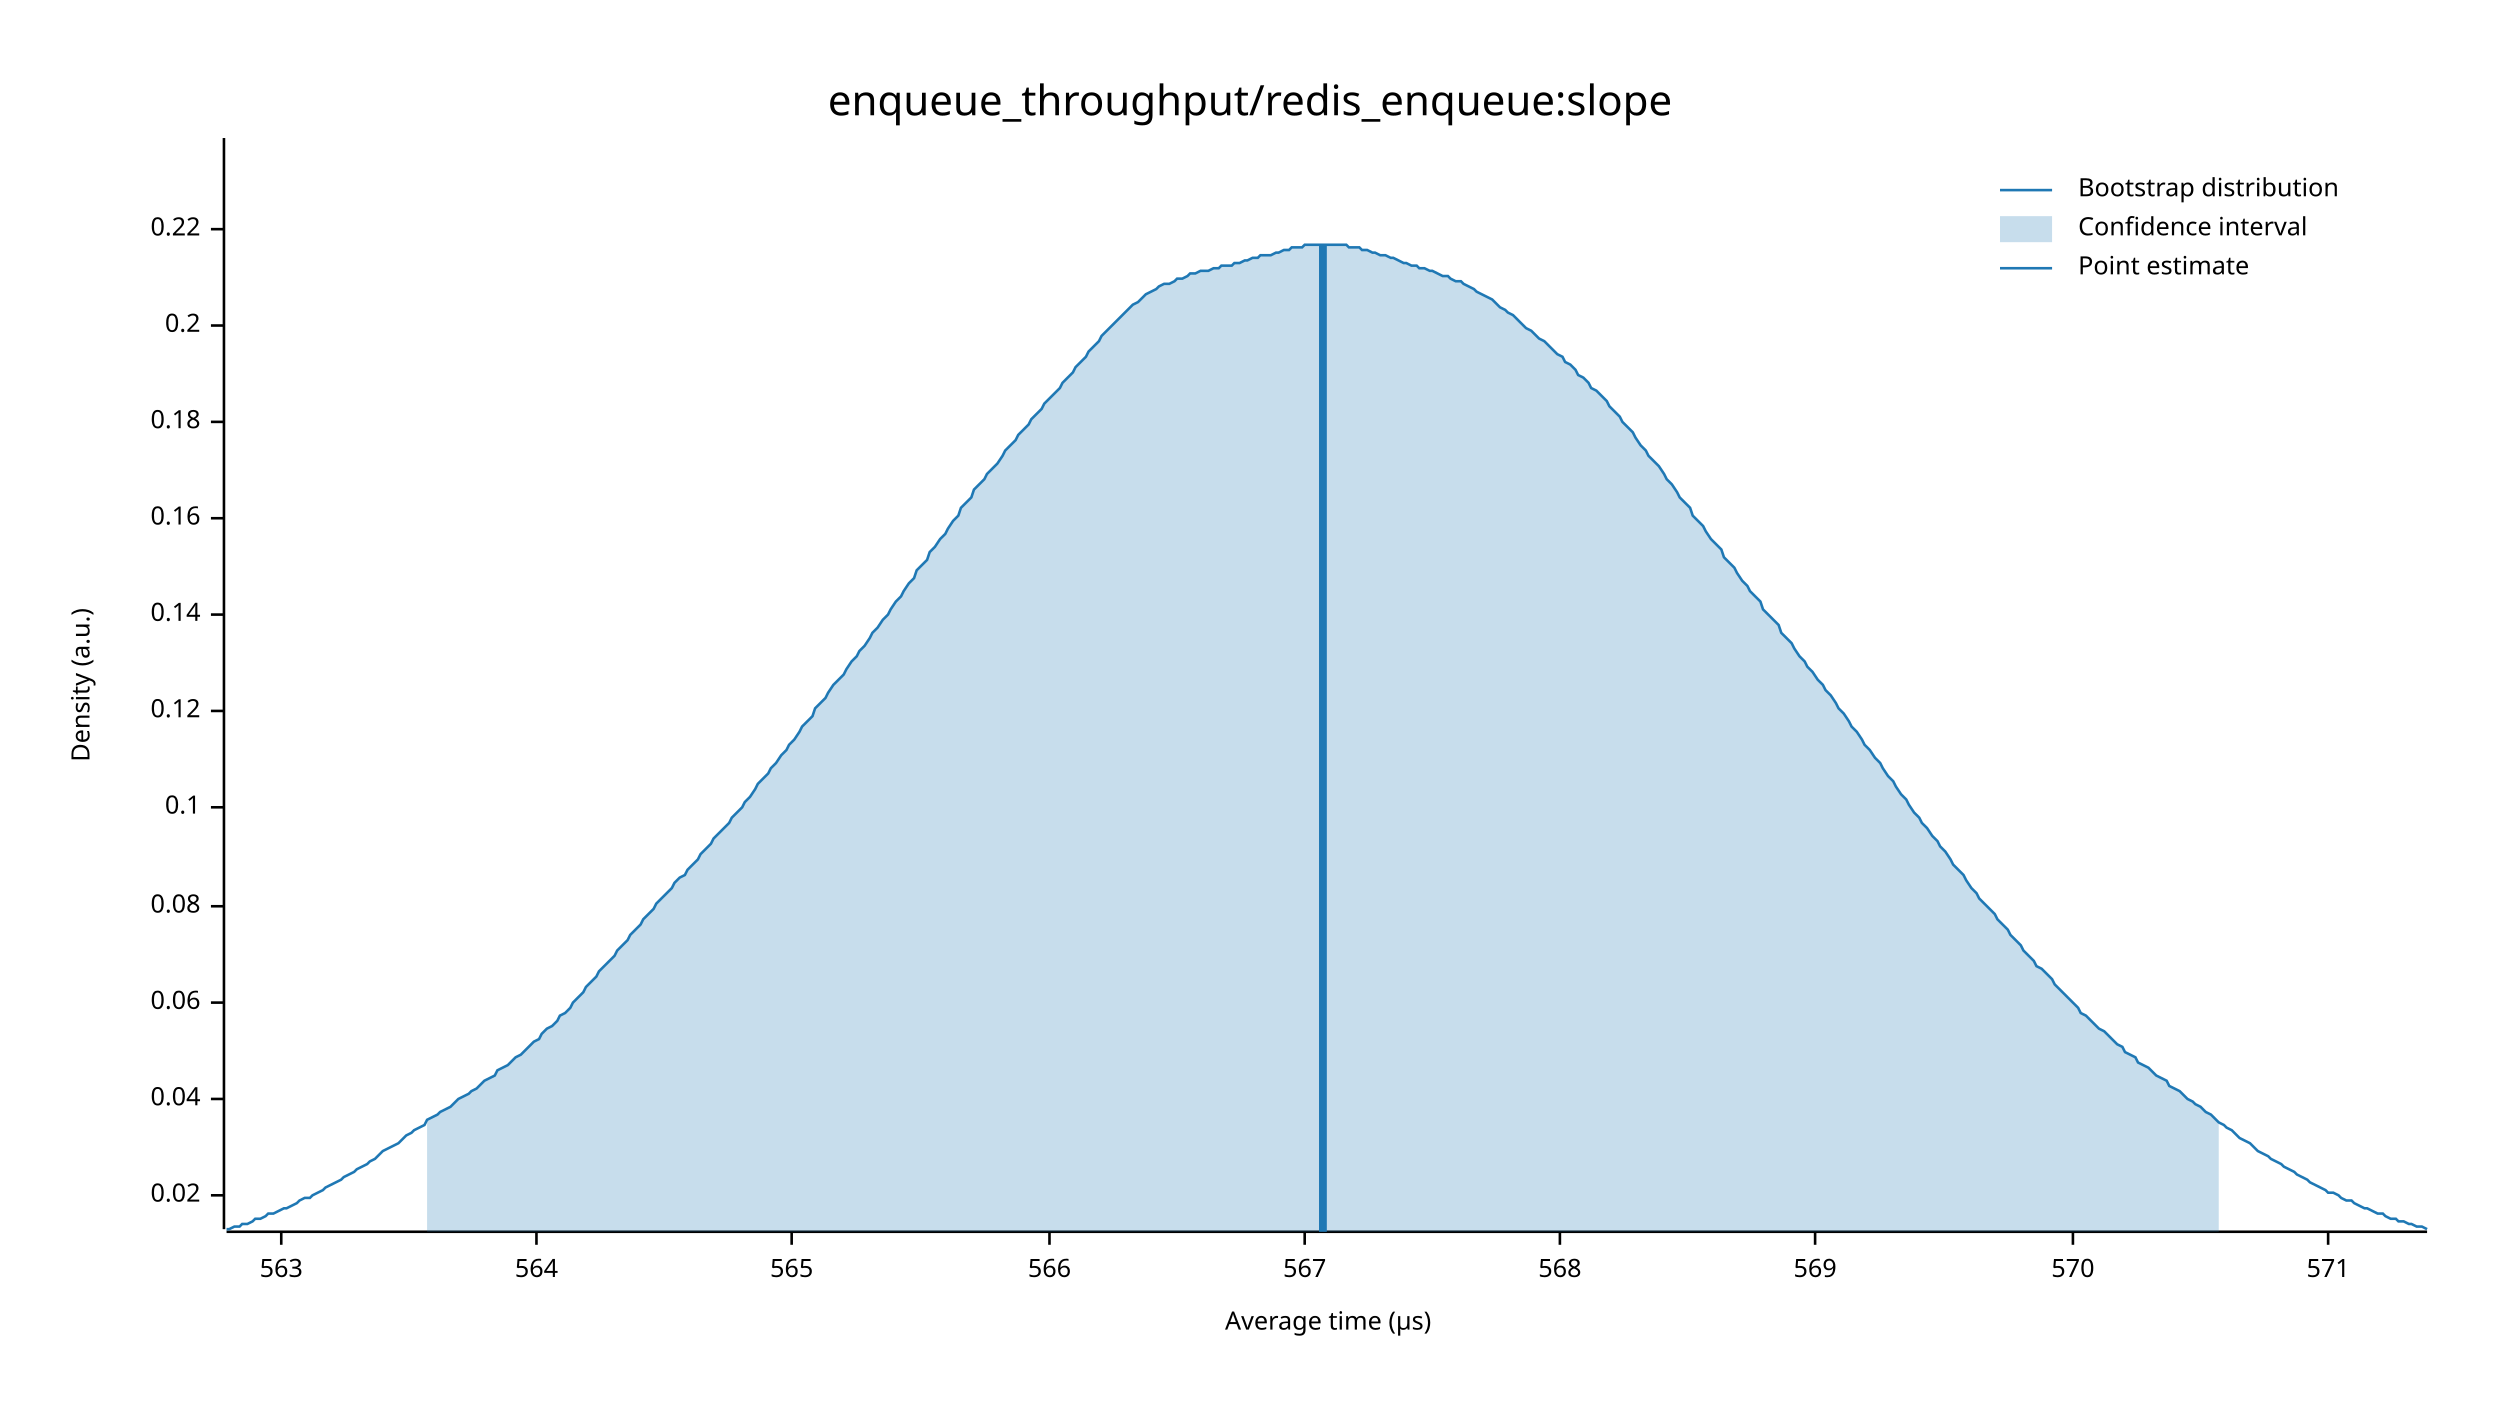
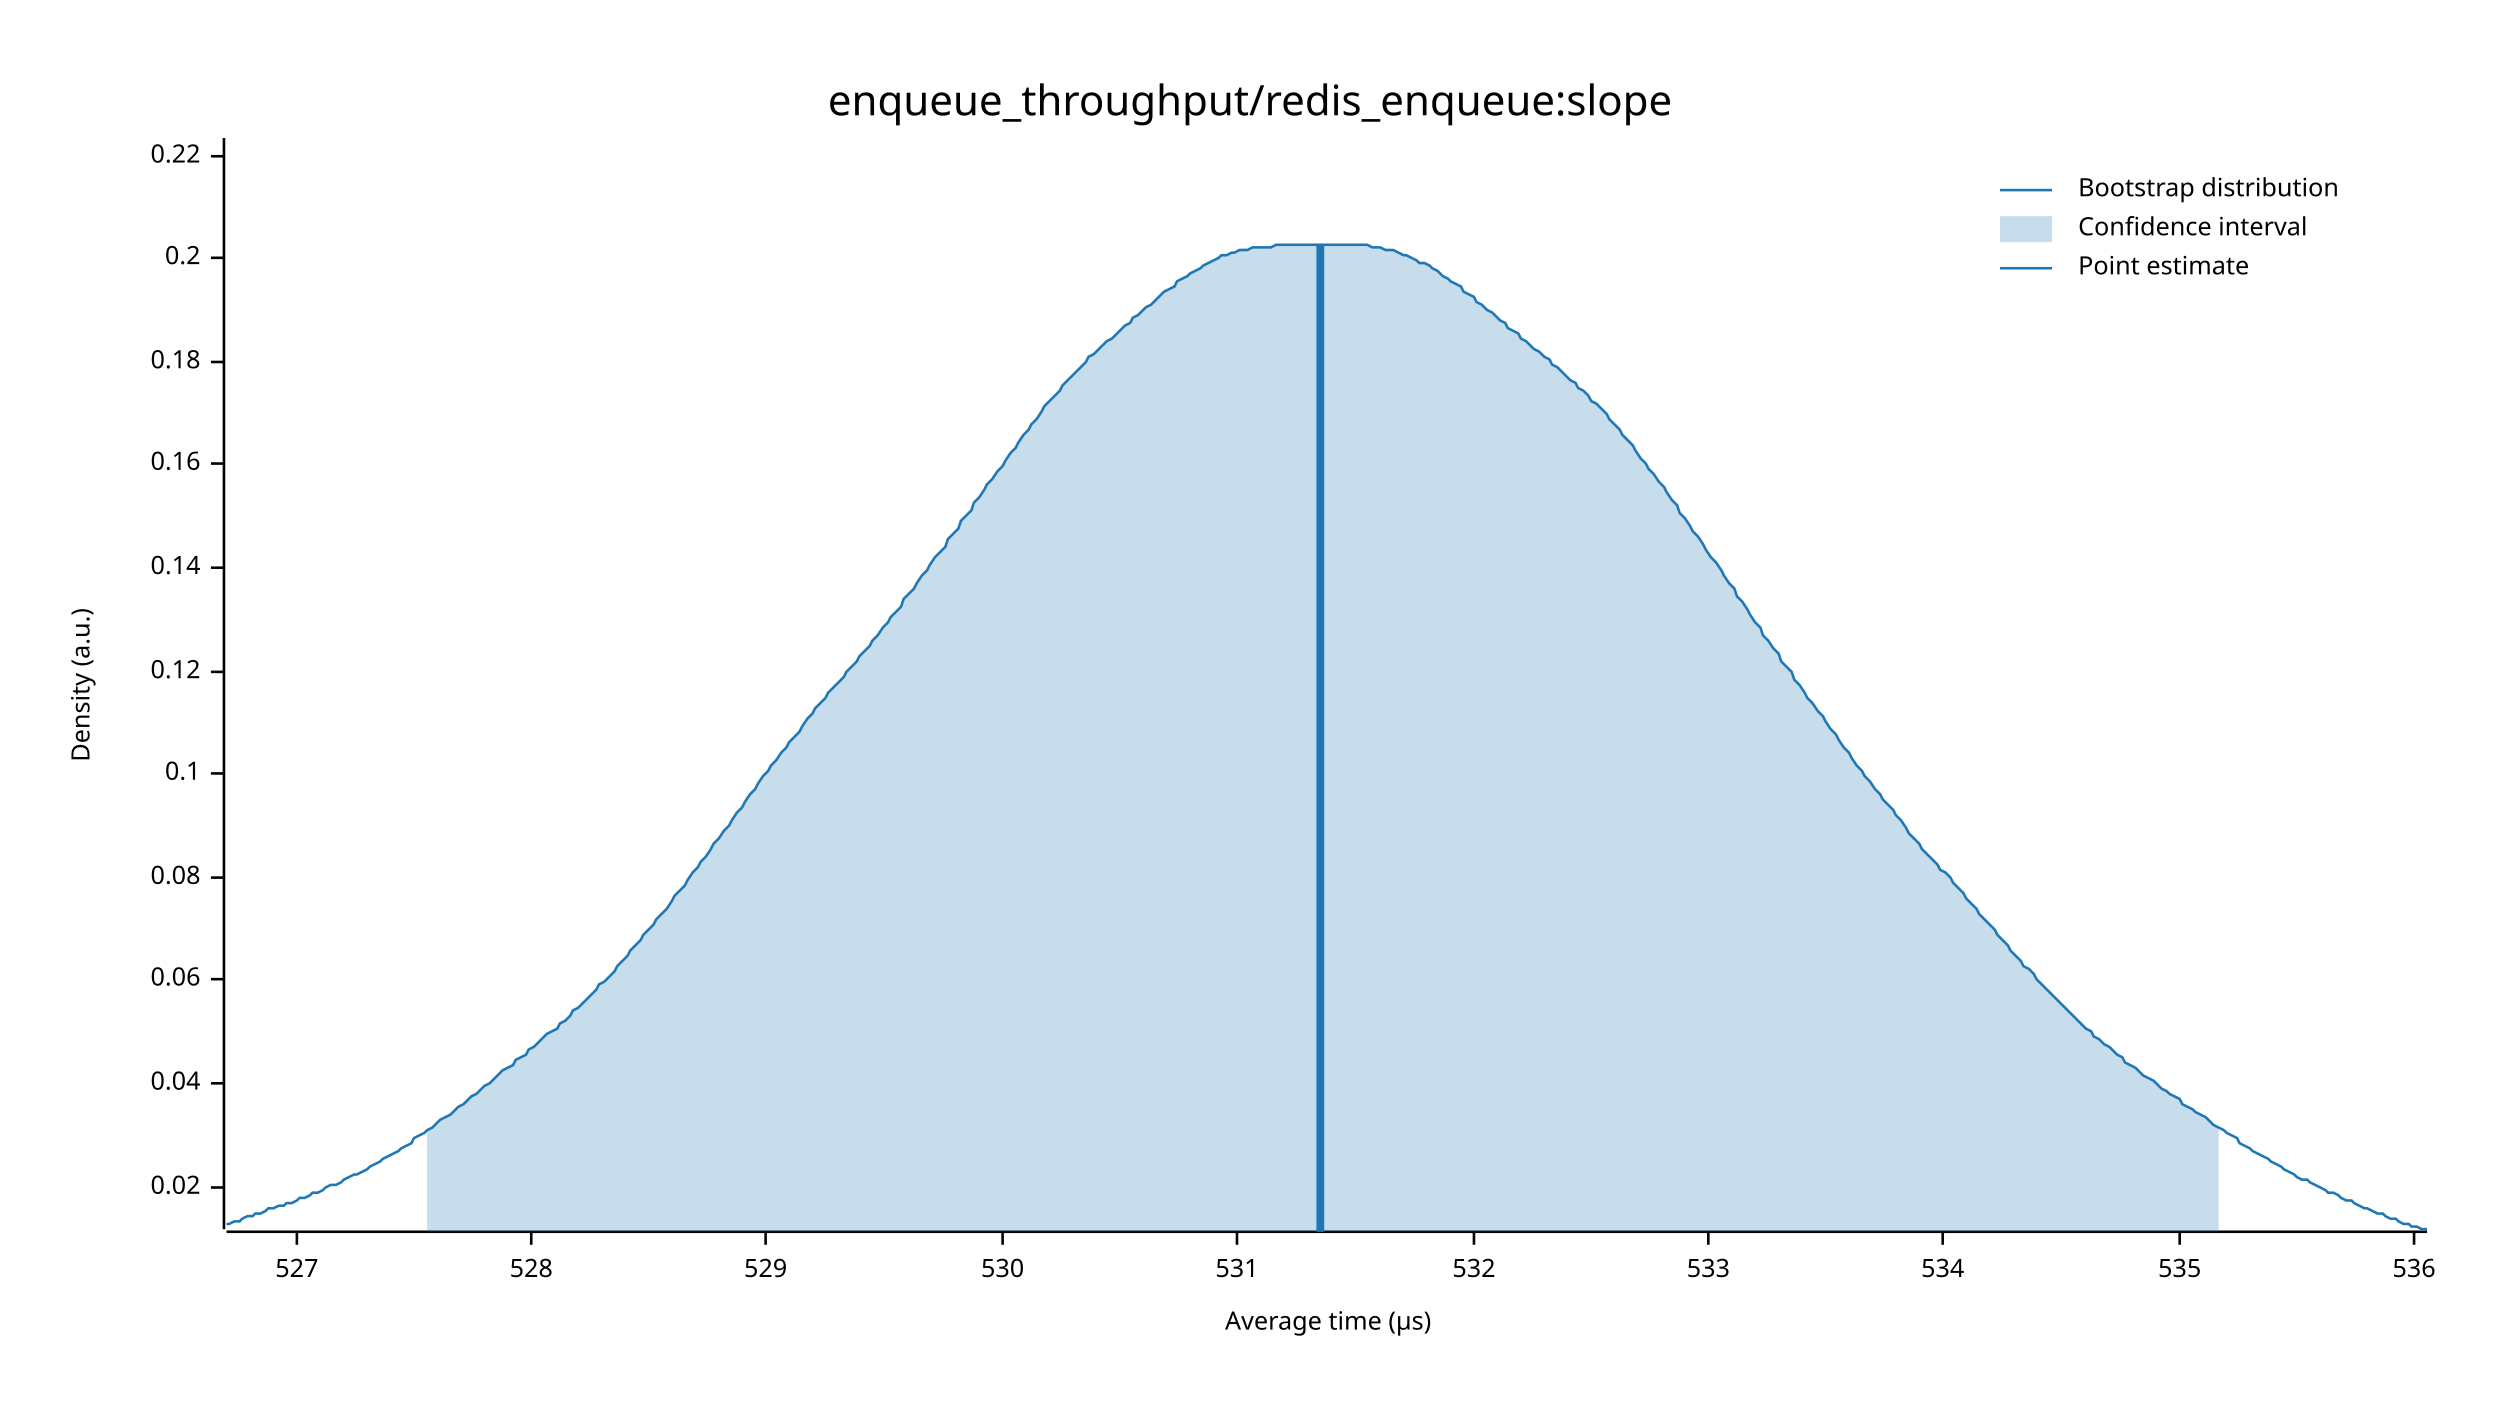
<svg xmlns="http://www.w3.org/2000/svg" width="960" height="540" viewBox="0 0 960 540">
  <text x="480" y="32" dy="0.76em" text-anchor="middle" font-family="sans-serif" font-size="16.129" opacity="1" fill="#000000">
enqueue_throughput/redis_enqueue:slope
</text>
  <text x="27" y="263" dy="0.76em" text-anchor="middle" font-family="sans-serif" font-size="9.677" opacity="1" fill="#000000" transform="rotate(270, 27, 263)">
Density (a.u.)
</text>
  <text x="510" y="513" dy="-0.5ex" text-anchor="middle" font-family="sans-serif" font-size="9.677" opacity="1" fill="#000000">
Average time (µs)
</text>
  <polyline fill="none" opacity="1" stroke="#000000" stroke-width="1" points="86,53 86,472 " />
-   <text x="77" y="459" dy="0.5ex" text-anchor="end" font-family="sans-serif" font-size="9.677" opacity="1" fill="#000000">
+   <text x="77" y="456" dy="0.5ex" text-anchor="end" font-family="sans-serif" font-size="9.677" opacity="1" fill="#000000">
0.02
</text>
-   <polyline fill="none" opacity="1" stroke="#000000" stroke-width="1" points="81,459 86,459 " />
-   <text x="77" y="422" dy="0.5ex" text-anchor="end" font-family="sans-serif" font-size="9.677" opacity="1" fill="#000000">
+   <polyline fill="none" opacity="1" stroke="#000000" stroke-width="1" points="81,456 86,456 " />
+   <text x="77" y="416" dy="0.5ex" text-anchor="end" font-family="sans-serif" font-size="9.677" opacity="1" fill="#000000">
0.04
</text>
-   <polyline fill="none" opacity="1" stroke="#000000" stroke-width="1" points="81,422 86,422 " />
-   <text x="77" y="385" dy="0.5ex" text-anchor="end" font-family="sans-serif" font-size="9.677" opacity="1" fill="#000000">
+   <polyline fill="none" opacity="1" stroke="#000000" stroke-width="1" points="81,416 86,416 " />
+   <text x="77" y="376" dy="0.5ex" text-anchor="end" font-family="sans-serif" font-size="9.677" opacity="1" fill="#000000">
0.06
</text>
-   <polyline fill="none" opacity="1" stroke="#000000" stroke-width="1" points="81,385 86,385 " />
-   <text x="77" y="348" dy="0.5ex" text-anchor="end" font-family="sans-serif" font-size="9.677" opacity="1" fill="#000000">
+   <polyline fill="none" opacity="1" stroke="#000000" stroke-width="1" points="81,376 86,376 " />
+   <text x="77" y="337" dy="0.5ex" text-anchor="end" font-family="sans-serif" font-size="9.677" opacity="1" fill="#000000">
0.08
</text>
-   <polyline fill="none" opacity="1" stroke="#000000" stroke-width="1" points="81,348 86,348 " />
-   <text x="77" y="310" dy="0.5ex" text-anchor="end" font-family="sans-serif" font-size="9.677" opacity="1" fill="#000000">
+   <polyline fill="none" opacity="1" stroke="#000000" stroke-width="1" points="81,337 86,337 " />
+   <text x="77" y="297" dy="0.5ex" text-anchor="end" font-family="sans-serif" font-size="9.677" opacity="1" fill="#000000">
0.1
</text>
-   <polyline fill="none" opacity="1" stroke="#000000" stroke-width="1" points="81,310 86,310 " />
-   <text x="77" y="273" dy="0.5ex" text-anchor="end" font-family="sans-serif" font-size="9.677" opacity="1" fill="#000000">
+   <polyline fill="none" opacity="1" stroke="#000000" stroke-width="1" points="81,297 86,297 " />
+   <text x="77" y="258" dy="0.5ex" text-anchor="end" font-family="sans-serif" font-size="9.677" opacity="1" fill="#000000">
0.12
</text>
-   <polyline fill="none" opacity="1" stroke="#000000" stroke-width="1" points="81,273 86,273 " />
-   <text x="77" y="236" dy="0.5ex" text-anchor="end" font-family="sans-serif" font-size="9.677" opacity="1" fill="#000000">
+   <polyline fill="none" opacity="1" stroke="#000000" stroke-width="1" points="81,258 86,258 " />
+   <text x="77" y="218" dy="0.5ex" text-anchor="end" font-family="sans-serif" font-size="9.677" opacity="1" fill="#000000">
0.14
</text>
-   <polyline fill="none" opacity="1" stroke="#000000" stroke-width="1" points="81,236 86,236 " />
-   <text x="77" y="199" dy="0.5ex" text-anchor="end" font-family="sans-serif" font-size="9.677" opacity="1" fill="#000000">
+   <polyline fill="none" opacity="1" stroke="#000000" stroke-width="1" points="81,218 86,218 " />
+   <text x="77" y="178" dy="0.5ex" text-anchor="end" font-family="sans-serif" font-size="9.677" opacity="1" fill="#000000">
0.16
</text>
-   <polyline fill="none" opacity="1" stroke="#000000" stroke-width="1" points="81,199 86,199 " />
-   <text x="77" y="162" dy="0.5ex" text-anchor="end" font-family="sans-serif" font-size="9.677" opacity="1" fill="#000000">
+   <polyline fill="none" opacity="1" stroke="#000000" stroke-width="1" points="81,178 86,178 " />
+   <text x="77" y="139" dy="0.5ex" text-anchor="end" font-family="sans-serif" font-size="9.677" opacity="1" fill="#000000">
0.18
</text>
-   <polyline fill="none" opacity="1" stroke="#000000" stroke-width="1" points="81,162 86,162 " />
-   <text x="77" y="125" dy="0.5ex" text-anchor="end" font-family="sans-serif" font-size="9.677" opacity="1" fill="#000000">
+   <polyline fill="none" opacity="1" stroke="#000000" stroke-width="1" points="81,139 86,139 " />
+   <text x="77" y="99" dy="0.5ex" text-anchor="end" font-family="sans-serif" font-size="9.677" opacity="1" fill="#000000">
0.2
</text>
-   <polyline fill="none" opacity="1" stroke="#000000" stroke-width="1" points="81,125 86,125 " />
-   <text x="77" y="88" dy="0.5ex" text-anchor="end" font-family="sans-serif" font-size="9.677" opacity="1" fill="#000000">
+   <polyline fill="none" opacity="1" stroke="#000000" stroke-width="1" points="81,99 86,99 " />
+   <text x="77" y="60" dy="0.5ex" text-anchor="end" font-family="sans-serif" font-size="9.677" opacity="1" fill="#000000">
0.22
</text>
-   <polyline fill="none" opacity="1" stroke="#000000" stroke-width="1" points="81,88 86,88 " />
+   <polyline fill="none" opacity="1" stroke="#000000" stroke-width="1" points="81,60 86,60 " />
  <polyline fill="none" opacity="1" stroke="#000000" stroke-width="1" points="87,473 932,473 " />
-   <text x="108" y="483" dy="0.76em" text-anchor="middle" font-family="sans-serif" font-size="9.677" opacity="1" fill="#000000">
- 563
+   <text x="114" y="483" dy="0.76em" text-anchor="middle" font-family="sans-serif" font-size="9.677" opacity="1" fill="#000000">
+ 527
</text>
-   <polyline fill="none" opacity="1" stroke="#000000" stroke-width="1" points="108,473 108,478 " />
-   <text x="206" y="483" dy="0.76em" text-anchor="middle" font-family="sans-serif" font-size="9.677" opacity="1" fill="#000000">
- 564
+   <polyline fill="none" opacity="1" stroke="#000000" stroke-width="1" points="114,473 114,478 " />
+   <text x="204" y="483" dy="0.76em" text-anchor="middle" font-family="sans-serif" font-size="9.677" opacity="1" fill="#000000">
+ 528
</text>
-   <polyline fill="none" opacity="1" stroke="#000000" stroke-width="1" points="206,473 206,478 " />
-   <text x="304" y="483" dy="0.76em" text-anchor="middle" font-family="sans-serif" font-size="9.677" opacity="1" fill="#000000">
- 565
+   <polyline fill="none" opacity="1" stroke="#000000" stroke-width="1" points="204,473 204,478 " />
+   <text x="294" y="483" dy="0.76em" text-anchor="middle" font-family="sans-serif" font-size="9.677" opacity="1" fill="#000000">
+ 529
</text>
-   <polyline fill="none" opacity="1" stroke="#000000" stroke-width="1" points="304,473 304,478 " />
-   <text x="403" y="483" dy="0.76em" text-anchor="middle" font-family="sans-serif" font-size="9.677" opacity="1" fill="#000000">
- 566
+   <polyline fill="none" opacity="1" stroke="#000000" stroke-width="1" points="294,473 294,478 " />
+   <text x="385" y="483" dy="0.76em" text-anchor="middle" font-family="sans-serif" font-size="9.677" opacity="1" fill="#000000">
+ 530
</text>
-   <polyline fill="none" opacity="1" stroke="#000000" stroke-width="1" points="403,473 403,478 " />
-   <text x="501" y="483" dy="0.76em" text-anchor="middle" font-family="sans-serif" font-size="9.677" opacity="1" fill="#000000">
- 567
+   <polyline fill="none" opacity="1" stroke="#000000" stroke-width="1" points="385,473 385,478 " />
+   <text x="475" y="483" dy="0.76em" text-anchor="middle" font-family="sans-serif" font-size="9.677" opacity="1" fill="#000000">
+ 531
</text>
-   <polyline fill="none" opacity="1" stroke="#000000" stroke-width="1" points="501,473 501,478 " />
-   <text x="599" y="483" dy="0.76em" text-anchor="middle" font-family="sans-serif" font-size="9.677" opacity="1" fill="#000000">
- 568
+   <polyline fill="none" opacity="1" stroke="#000000" stroke-width="1" points="475,473 475,478 " />
+   <text x="566" y="483" dy="0.76em" text-anchor="middle" font-family="sans-serif" font-size="9.677" opacity="1" fill="#000000">
+ 532
</text>
-   <polyline fill="none" opacity="1" stroke="#000000" stroke-width="1" points="599,473 599,478 " />
-   <text x="697" y="483" dy="0.76em" text-anchor="middle" font-family="sans-serif" font-size="9.677" opacity="1" fill="#000000">
- 569
+   <polyline fill="none" opacity="1" stroke="#000000" stroke-width="1" points="566,473 566,478 " />
+   <text x="656" y="483" dy="0.76em" text-anchor="middle" font-family="sans-serif" font-size="9.677" opacity="1" fill="#000000">
+ 533
</text>
-   <polyline fill="none" opacity="1" stroke="#000000" stroke-width="1" points="697,473 697,478 " />
-   <text x="796" y="483" dy="0.76em" text-anchor="middle" font-family="sans-serif" font-size="9.677" opacity="1" fill="#000000">
- 570
+   <polyline fill="none" opacity="1" stroke="#000000" stroke-width="1" points="656,473 656,478 " />
+   <text x="746" y="483" dy="0.76em" text-anchor="middle" font-family="sans-serif" font-size="9.677" opacity="1" fill="#000000">
+ 534
</text>
-   <polyline fill="none" opacity="1" stroke="#000000" stroke-width="1" points="796,473 796,478 " />
-   <text x="894" y="483" dy="0.76em" text-anchor="middle" font-family="sans-serif" font-size="9.677" opacity="1" fill="#000000">
- 571
+   <polyline fill="none" opacity="1" stroke="#000000" stroke-width="1" points="746,473 746,478 " />
+   <text x="837" y="483" dy="0.76em" text-anchor="middle" font-family="sans-serif" font-size="9.677" opacity="1" fill="#000000">
+ 535
</text>
-   <polyline fill="none" opacity="1" stroke="#000000" stroke-width="1" points="894,473 894,478 " />
-   <polyline fill="none" opacity="1" stroke="#1F78B4" stroke-width="1" points="87,472 88,472 90,471 92,471 93,470 95,470 97,469 98,468 100,468 102,467 103,466 105,466 107,465 109,464 110,464 112,463 114,462 115,461 117,460 119,460 120,459 122,458 124,457 125,456 127,455 129,454 131,453 132,452 134,451 136,450 137,449 139,448 141,447 142,446 144,445 146,443 147,442 149,441 151,440 153,439 154,438 156,436 158,435 159,434 161,433 163,432 164,430 166,429 168,428 169,427 171,426 173,425 175,423 176,422 178,421 180,420 181,419 183,418 185,416 186,415 188,414 190,413 191,411 193,410 195,409 197,407 198,406 200,405 202,403 203,402 205,400 207,399 208,397 210,395 212,394 214,392 215,390 217,389 219,387 220,385 222,383 224,381 225,379 227,377 229,375 230,373 232,371 234,369 236,367 237,365 239,363 241,361 242,359 244,357 246,355 247,353 249,351 251,349 252,347 254,345 256,343 258,341 259,339 261,337 263,336 264,334 266,332 268,330 269,328 271,326 273,324 274,322 276,320 278,318 280,316 281,314 283,312 285,310 286,308 288,306 290,303 291,301 293,299 295,297 296,295 298,293 300,290 302,288 303,286 305,284 307,281 308,279 310,277 312,275 313,272 315,270 317,268 318,266 320,263 322,261 324,259 325,257 327,254 329,252 330,250 332,248 334,245 335,243 337,241 339,238 341,236 342,234 344,231 346,229 347,227 349,224 351,222 352,219 354,217 356,215 357,212 359,210 361,207 363,205 364,203 366,200 368,198 369,195 371,193 373,191 374,188 376,186 378,184 379,182 381,180 383,178 385,175 386,173 388,171 390,169 391,167 393,165 395,163 396,161 398,159 400,157 401,155 403,153 405,151 407,149 408,147 410,145 412,143 413,141 415,139 417,137 418,135 420,133 422,131 423,129 425,127 427,125 429,123 430,122 432,120 434,118 435,117 437,116 439,114 440,113 442,112 444,111 445,110 447,109 449,109 451,108 452,107 454,107 456,106 457,105 459,105 461,104 462,104 464,104 466,103 468,103 469,102 471,102 473,102 474,101 476,101 478,100 479,100 481,99 483,99 484,98 486,98 488,98 490,97 491,97 493,96 495,96 496,95 498,95 500,95 501,94 503,94 505,94 506,94 508,94 510,94 512,94 513,94 515,94 517,94 518,95 520,95 522,95 523,96 525,96 527,97 528,97 530,98 532,98 534,99 535,99 537,100 539,101 540,101 542,102 544,102 545,103 547,103 549,104 550,104 552,105 554,106 556,106 557,107 559,108 561,108 562,109 564,110 566,111 567,112 569,113 571,114 573,115 574,116 576,118 578,119 579,120 581,121 583,123 584,124 586,126 588,127 589,128 591,130 593,131 595,133 596,134 598,136 600,137 601,139 603,140 605,142 606,144 608,145 610,147 611,149 613,150 615,152 617,154 618,156 620,158 622,160 623,162 625,164 627,166 628,168 630,171 632,173 633,175 635,177 637,179 639,182 640,184 642,186 644,189 645,191 647,193 649,195 650,198 652,200 654,202 655,204 657,207 659,209 661,211 662,214 664,216 666,218 667,220 669,223 671,225 672,227 674,229 676,231 677,234 679,236 681,238 683,240 684,243 686,245 688,247 689,249 691,252 693,254 694,256 696,258 698,261 700,263 701,265 703,267 705,270 706,272 708,274 710,277 711,279 713,281 715,284 716,286 718,288 720,291 722,293 723,295 725,298 727,300 728,302 730,305 732,307 733,309 735,312 737,314 738,316 740,318 742,321 744,323 745,325 747,327 749,330 750,332 752,334 754,336 755,338 757,341 759,343 760,345 762,347 764,349 766,351 767,353 769,355 771,357 772,359 774,361 776,363 777,365 779,367 781,369 782,371 784,372 786,374 788,376 789,378 791,380 793,382 794,383 796,385 798,387 799,389 801,390 803,392 804,393 806,395 808,396 810,398 811,399 813,401 815,402 816,404 818,405 820,406 821,408 823,409 825,410 827,412 828,413 830,414 832,415 833,417 835,418 837,419 838,420 840,422 842,423 843,424 845,425 847,427 849,428 850,429 852,431 854,432 855,433 857,434 859,436 860,437 862,438 864,439 865,440 867,442 869,443 871,444 872,445 874,446 876,447 877,448 879,449 881,450 882,451 884,452 886,453 887,454 889,455 891,456 893,457 894,458 896,458 898,459 899,460 901,461 903,461 904,462 906,463 908,464 909,464 911,465 913,466 915,466 916,467 918,468 920,468 921,469 923,469 925,470 926,470 928,471 930,471 932,472 " />
-   <polygon opacity="0.25" fill="#1F78B4" points="164,430 166,429 168,428 169,427 171,426 173,425 175,423 176,422 178,421 180,420 181,419 183,418 185,416 186,415 188,414 190,413 191,411 193,410 195,409 197,407 198,406 200,405 202,403 203,402 205,400 207,399 208,397 210,395 212,394 214,392 215,390 217,389 219,387 220,385 222,383 224,381 225,379 227,377 229,375 230,373 232,371 234,369 236,367 237,365 239,363 241,361 242,359 244,357 246,355 247,353 249,351 251,349 252,347 254,345 256,343 258,341 259,339 261,337 263,336 264,334 266,332 268,330 269,328 271,326 273,324 274,322 276,320 278,318 280,316 281,314 283,312 285,310 286,308 288,306 290,303 291,301 293,299 295,297 296,295 298,293 300,290 302,288 303,286 305,284 307,281 308,279 310,277 312,275 313,272 315,270 317,268 318,266 320,263 322,261 324,259 325,257 327,254 329,252 330,250 332,248 334,245 335,243 337,241 339,238 341,236 342,234 344,231 346,229 347,227 349,224 351,222 352,219 354,217 356,215 357,212 359,210 361,207 363,205 364,203 366,200 368,198 369,195 371,193 373,191 374,188 376,186 378,184 379,182 381,180 383,178 385,175 386,173 388,171 390,169 391,167 393,165 395,163 396,161 398,159 400,157 401,155 403,153 405,151 407,149 408,147 410,145 412,143 413,141 415,139 417,137 418,135 420,133 422,131 423,129 425,127 427,125 429,123 430,122 432,120 434,118 435,117 437,116 439,114 440,113 442,112 444,111 445,110 447,109 449,109 451,108 452,107 454,107 456,106 457,105 459,105 461,104 462,104 464,104 466,103 468,103 469,102 471,102 473,102 474,101 476,101 478,100 479,100 481,99 483,99 484,98 486,98 488,98 490,97 491,97 493,96 495,96 496,95 498,95 500,95 501,94 503,94 505,94 506,94 508,94 510,94 512,94 513,94 515,94 517,94 518,95 520,95 522,95 523,96 525,96 527,97 528,97 530,98 532,98 534,99 535,99 537,100 539,101 540,101 542,102 544,102 545,103 547,103 549,104 550,104 552,105 554,106 556,106 557,107 559,108 561,108 562,109 564,110 566,111 567,112 569,113 571,114 573,115 574,116 576,118 578,119 579,120 581,121 583,123 584,124 586,126 588,127 589,128 591,130 593,131 595,133 596,134 598,136 600,137 601,139 603,140 605,142 606,144 608,145 610,147 611,149 613,150 615,152 617,154 618,156 620,158 622,160 623,162 625,164 627,166 628,168 630,171 632,173 633,175 635,177 637,179 639,182 640,184 642,186 644,189 645,191 647,193 649,195 650,198 652,200 654,202 655,204 657,207 659,209 661,211 662,214 664,216 666,218 667,220 669,223 671,225 672,227 674,229 676,231 677,234 679,236 681,238 683,240 684,243 686,245 688,247 689,249 691,252 693,254 694,256 696,258 698,261 700,263 701,265 703,267 705,270 706,272 708,274 710,277 711,279 713,281 715,284 716,286 718,288 720,291 722,293 723,295 725,298 727,300 728,302 730,305 732,307 733,309 735,312 737,314 738,316 740,318 742,321 744,323 745,325 747,327 749,330 750,332 752,334 754,336 755,338 757,341 759,343 760,345 762,347 764,349 766,351 767,353 769,355 771,357 772,359 774,361 776,363 777,365 779,367 781,369 782,371 784,372 786,374 788,376 789,378 791,380 793,382 794,383 796,385 798,387 799,389 801,390 803,392 804,393 806,395 808,396 810,398 811,399 813,401 815,402 816,404 818,405 820,406 821,408 823,409 825,410 827,412 828,413 830,414 832,415 833,417 835,418 837,419 838,420 840,422 842,423 843,424 845,425 847,427 849,428 850,429 852,431 852,473 164,473 " />
-   <polyline fill="none" opacity="1" stroke="#1F78B4" stroke-width="3" points="508,473 508,94 " />
+   <polyline fill="none" opacity="1" stroke="#000000" stroke-width="1" points="837,473 837,478 " />
+   <text x="927" y="483" dy="0.76em" text-anchor="middle" font-family="sans-serif" font-size="9.677" opacity="1" fill="#000000">
+ 536
+ </text>
+   <polyline fill="none" opacity="1" stroke="#000000" stroke-width="1" points="927,473 927,478 " />
+   <polyline fill="none" opacity="1" stroke="#1F78B4" stroke-width="1" points="87,470 88,470 90,469 92,469 93,468 95,467 97,467 98,466 100,466 102,465 103,464 105,464 107,463 109,463 110,462 112,462 114,461 115,460 117,460 119,459 120,458 122,458 124,457 125,456 127,455 129,455 131,454 132,453 134,452 136,451 137,451 139,450 141,449 142,448 144,447 146,446 147,445 149,444 151,443 153,442 154,441 156,440 158,439 159,437 161,436 163,435 164,434 166,433 168,431 169,430 171,429 173,428 175,426 176,425 178,424 180,422 181,421 183,420 185,418 186,417 188,416 190,414 191,413 193,411 195,410 197,409 198,407 200,406 202,405 203,403 205,402 207,400 208,399 210,397 212,396 214,395 215,393 217,392 219,390 220,388 222,387 224,385 225,384 227,382 229,380 230,378 232,377 234,375 236,373 237,371 239,369 241,367 242,365 244,363 246,361 247,359 249,357 251,355 252,353 254,351 256,349 258,346 259,344 261,342 263,340 264,338 266,335 268,333 269,331 271,329 273,326 274,324 276,322 278,319 280,317 281,315 283,312 285,310 286,308 288,305 290,303 291,301 293,298 295,296 296,294 298,292 300,289 302,287 303,285 305,283 307,281 308,279 310,276 312,274 313,272 315,270 317,268 318,266 320,264 322,262 324,260 325,258 327,256 329,254 330,252 332,250 334,248 335,246 337,244 339,241 341,239 342,237 344,235 346,233 347,230 349,228 351,226 352,224 354,221 356,219 357,217 359,214 361,212 363,210 364,207 366,205 368,203 369,200 371,198 373,196 374,193 376,191 378,188 379,186 381,184 383,181 385,179 386,177 388,174 390,172 391,170 393,167 395,165 396,163 398,161 400,158 401,156 403,154 405,152 407,150 408,148 410,146 412,144 413,143 415,141 417,139 418,137 420,136 422,134 423,133 425,131 427,130 429,128 430,127 432,125 434,124 435,122 437,121 439,119 440,118 442,117 444,115 445,114 447,112 449,111 451,110 452,108 454,107 456,106 457,105 459,104 461,103 462,102 464,101 466,100 468,99 469,98 471,98 473,97 474,97 476,96 478,96 479,96 481,95 483,95 484,95 486,95 488,95 490,94 491,94 493,94 495,94 496,94 498,94 500,94 501,94 503,94 505,94 506,94 508,94 510,94 512,94 513,94 515,94 517,94 518,94 520,94 522,94 523,94 525,94 527,95 528,95 530,95 532,96 534,96 535,96 537,97 539,98 540,98 542,99 544,100 545,101 547,101 549,102 550,103 552,104 554,106 556,107 557,108 559,109 561,110 562,112 564,113 566,114 567,116 569,117 571,119 573,120 574,121 576,123 578,124 579,126 581,127 583,128 584,130 586,131 588,133 589,134 591,135 593,137 595,138 596,140 598,141 600,143 601,144 603,146 605,147 606,149 608,150 610,152 611,154 613,155 615,157 617,159 618,161 620,163 622,165 623,167 625,169 627,171 628,173 630,176 632,178 633,180 635,182 637,185 639,187 640,189 642,192 644,194 645,197 647,199 649,202 650,204 652,206 654,209 655,211 657,214 659,216 661,219 662,221 664,224 666,226 667,229 669,231 671,234 672,236 674,239 676,241 677,244 679,246 681,249 683,251 684,254 686,256 688,258 689,261 691,263 693,266 694,268 696,270 698,273 700,275 701,277 703,280 705,282 706,284 708,287 710,289 711,291 713,294 715,296 716,298 718,300 720,303 722,305 723,307 725,309 727,311 728,313 730,315 732,318 733,320 735,322 737,324 738,326 740,328 742,330 744,332 745,334 747,335 749,337 750,339 752,341 754,343 755,345 757,347 759,349 760,351 762,353 764,355 766,357 767,359 769,361 771,363 772,365 774,367 776,369 777,371 779,372 781,374 782,376 784,378 786,380 788,382 789,383 791,385 793,387 794,388 796,390 798,392 799,393 801,395 803,396 804,398 806,399 808,401 810,402 811,403 813,405 815,406 816,408 818,409 820,410 821,411 823,413 825,414 827,415 828,416 830,418 832,419 833,420 835,421 837,422 838,424 840,425 842,426 843,427 845,428 847,429 849,431 850,432 852,433 854,434 855,435 857,436 859,437 860,439 862,440 864,441 865,442 867,443 869,444 871,445 872,446 874,447 876,448 877,449 879,450 881,451 882,452 884,453 886,453 887,454 889,455 891,456 893,457 894,458 896,458 898,459 899,460 901,461 903,461 904,462 906,463 908,464 909,464 911,465 913,466 915,466 916,467 918,468 920,468 921,469 923,470 925,470 926,471 928,471 930,472 932,472 " />
+   <polygon opacity="0.25" fill="#1F78B4" points="164,434 166,433 168,431 169,430 171,429 173,428 175,426 176,425 178,424 180,422 181,421 183,420 185,418 186,417 188,416 190,414 191,413 193,411 195,410 197,409 198,407 200,406 202,405 203,403 205,402 207,400 208,399 210,397 212,396 214,395 215,393 217,392 219,390 220,388 222,387 224,385 225,384 227,382 229,380 230,378 232,377 234,375 236,373 237,371 239,369 241,367 242,365 244,363 246,361 247,359 249,357 251,355 252,353 254,351 256,349 258,346 259,344 261,342 263,340 264,338 266,335 268,333 269,331 271,329 273,326 274,324 276,322 278,319 280,317 281,315 283,312 285,310 286,308 288,305 290,303 291,301 293,298 295,296 296,294 298,292 300,289 302,287 303,285 305,283 307,281 308,279 310,276 312,274 313,272 315,270 317,268 318,266 320,264 322,262 324,260 325,258 327,256 329,254 330,252 332,250 334,248 335,246 337,244 339,241 341,239 342,237 344,235 346,233 347,230 349,228 351,226 352,224 354,221 356,219 357,217 359,214 361,212 363,210 364,207 366,205 368,203 369,200 371,198 373,196 374,193 376,191 378,188 379,186 381,184 383,181 385,179 386,177 388,174 390,172 391,170 393,167 395,165 396,163 398,161 400,158 401,156 403,154 405,152 407,150 408,148 410,146 412,144 413,143 415,141 417,139 418,137 420,136 422,134 423,133 425,131 427,130 429,128 430,127 432,125 434,124 435,122 437,121 439,119 440,118 442,117 444,115 445,114 447,112 449,111 451,110 452,108 454,107 456,106 457,105 459,104 461,103 462,102 464,101 466,100 468,99 469,98 471,98 473,97 474,97 476,96 478,96 479,96 481,95 483,95 484,95 486,95 488,95 490,94 491,94 493,94 495,94 496,94 498,94 500,94 501,94 503,94 505,94 506,94 508,94 510,94 512,94 513,94 515,94 517,94 518,94 520,94 522,94 523,94 525,94 527,95 528,95 530,95 532,96 534,96 535,96 537,97 539,98 540,98 542,99 544,100 545,101 547,101 549,102 550,103 552,104 554,106 556,107 557,108 559,109 561,110 562,112 564,113 566,114 567,116 569,117 571,119 573,120 574,121 576,123 578,124 579,126 581,127 583,128 584,130 586,131 588,133 589,134 591,135 593,137 595,138 596,140 598,141 600,143 601,144 603,146 605,147 606,149 608,150 610,152 611,154 613,155 615,157 617,159 618,161 620,163 622,165 623,167 625,169 627,171 628,173 630,176 632,178 633,180 635,182 637,185 639,187 640,189 642,192 644,194 645,197 647,199 649,202 650,204 652,206 654,209 655,211 657,214 659,216 661,219 662,221 664,224 666,226 667,229 669,231 671,234 672,236 674,239 676,241 677,244 679,246 681,249 683,251 684,254 686,256 688,258 689,261 691,263 693,266 694,268 696,270 698,273 700,275 701,277 703,280 705,282 706,284 708,287 710,289 711,291 713,294 715,296 716,298 718,300 720,303 722,305 723,307 725,309 727,311 728,313 730,315 732,318 733,320 735,322 737,324 738,326 740,328 742,330 744,332 745,334 747,335 749,337 750,339 752,341 754,343 755,345 757,347 759,349 760,351 762,353 764,355 766,357 767,359 769,361 771,363 772,365 774,367 776,369 777,371 779,372 781,374 782,376 784,378 786,380 788,382 789,383 791,385 793,387 794,388 796,390 798,392 799,393 801,395 803,396 804,398 806,399 808,401 810,402 811,403 813,405 815,406 816,408 818,409 820,410 821,411 823,413 825,414 827,415 828,416 830,418 832,419 833,420 835,421 837,422 838,424 840,425 842,426 843,427 845,428 847,429 849,431 850,432 852,433 852,473 164,473 " />
+   <polyline fill="none" opacity="1" stroke="#1F78B4" stroke-width="3" points="507,473 507,94 " />
  <text x="798" y="68" dy="0.76em" text-anchor="start" font-family="sans-serif" font-size="9.677" opacity="1" fill="#000000">
Bootstrap distribution
</text>
  <text x="798" y="83" dy="0.76em" text-anchor="start" font-family="sans-serif" font-size="9.677" opacity="1" fill="#000000">
Confidence interval
</text>
  <text x="798" y="98" dy="0.76em" text-anchor="start" font-family="sans-serif" font-size="9.677" opacity="1" fill="#000000">
Point estimate
</text>
  <polyline fill="none" opacity="1" stroke="#1F78B4" stroke-width="1" points="768,73 788,73 " />
  <rect x="768" y="83" width="20" height="10" opacity="0.25" fill="#1F78B4" stroke="none" />
  <polyline fill="none" opacity="1" stroke="#1F78B4" stroke-width="1" points="768,103 788,103 " />
</svg>
